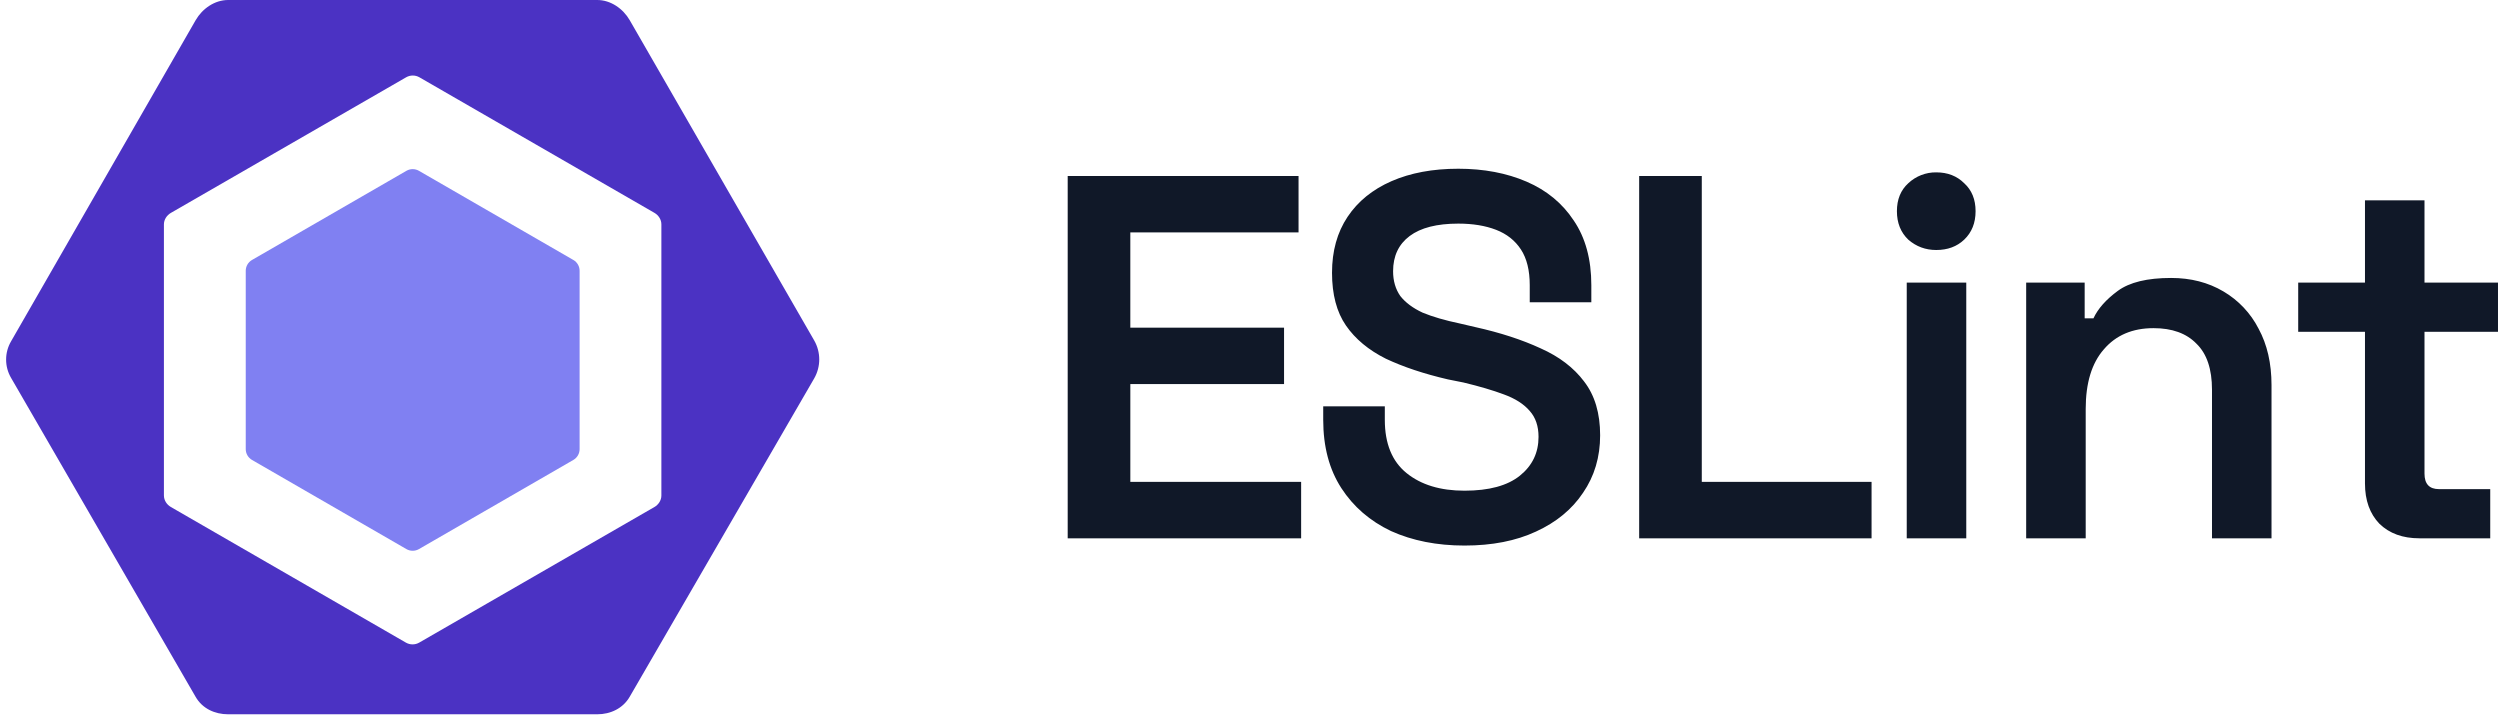
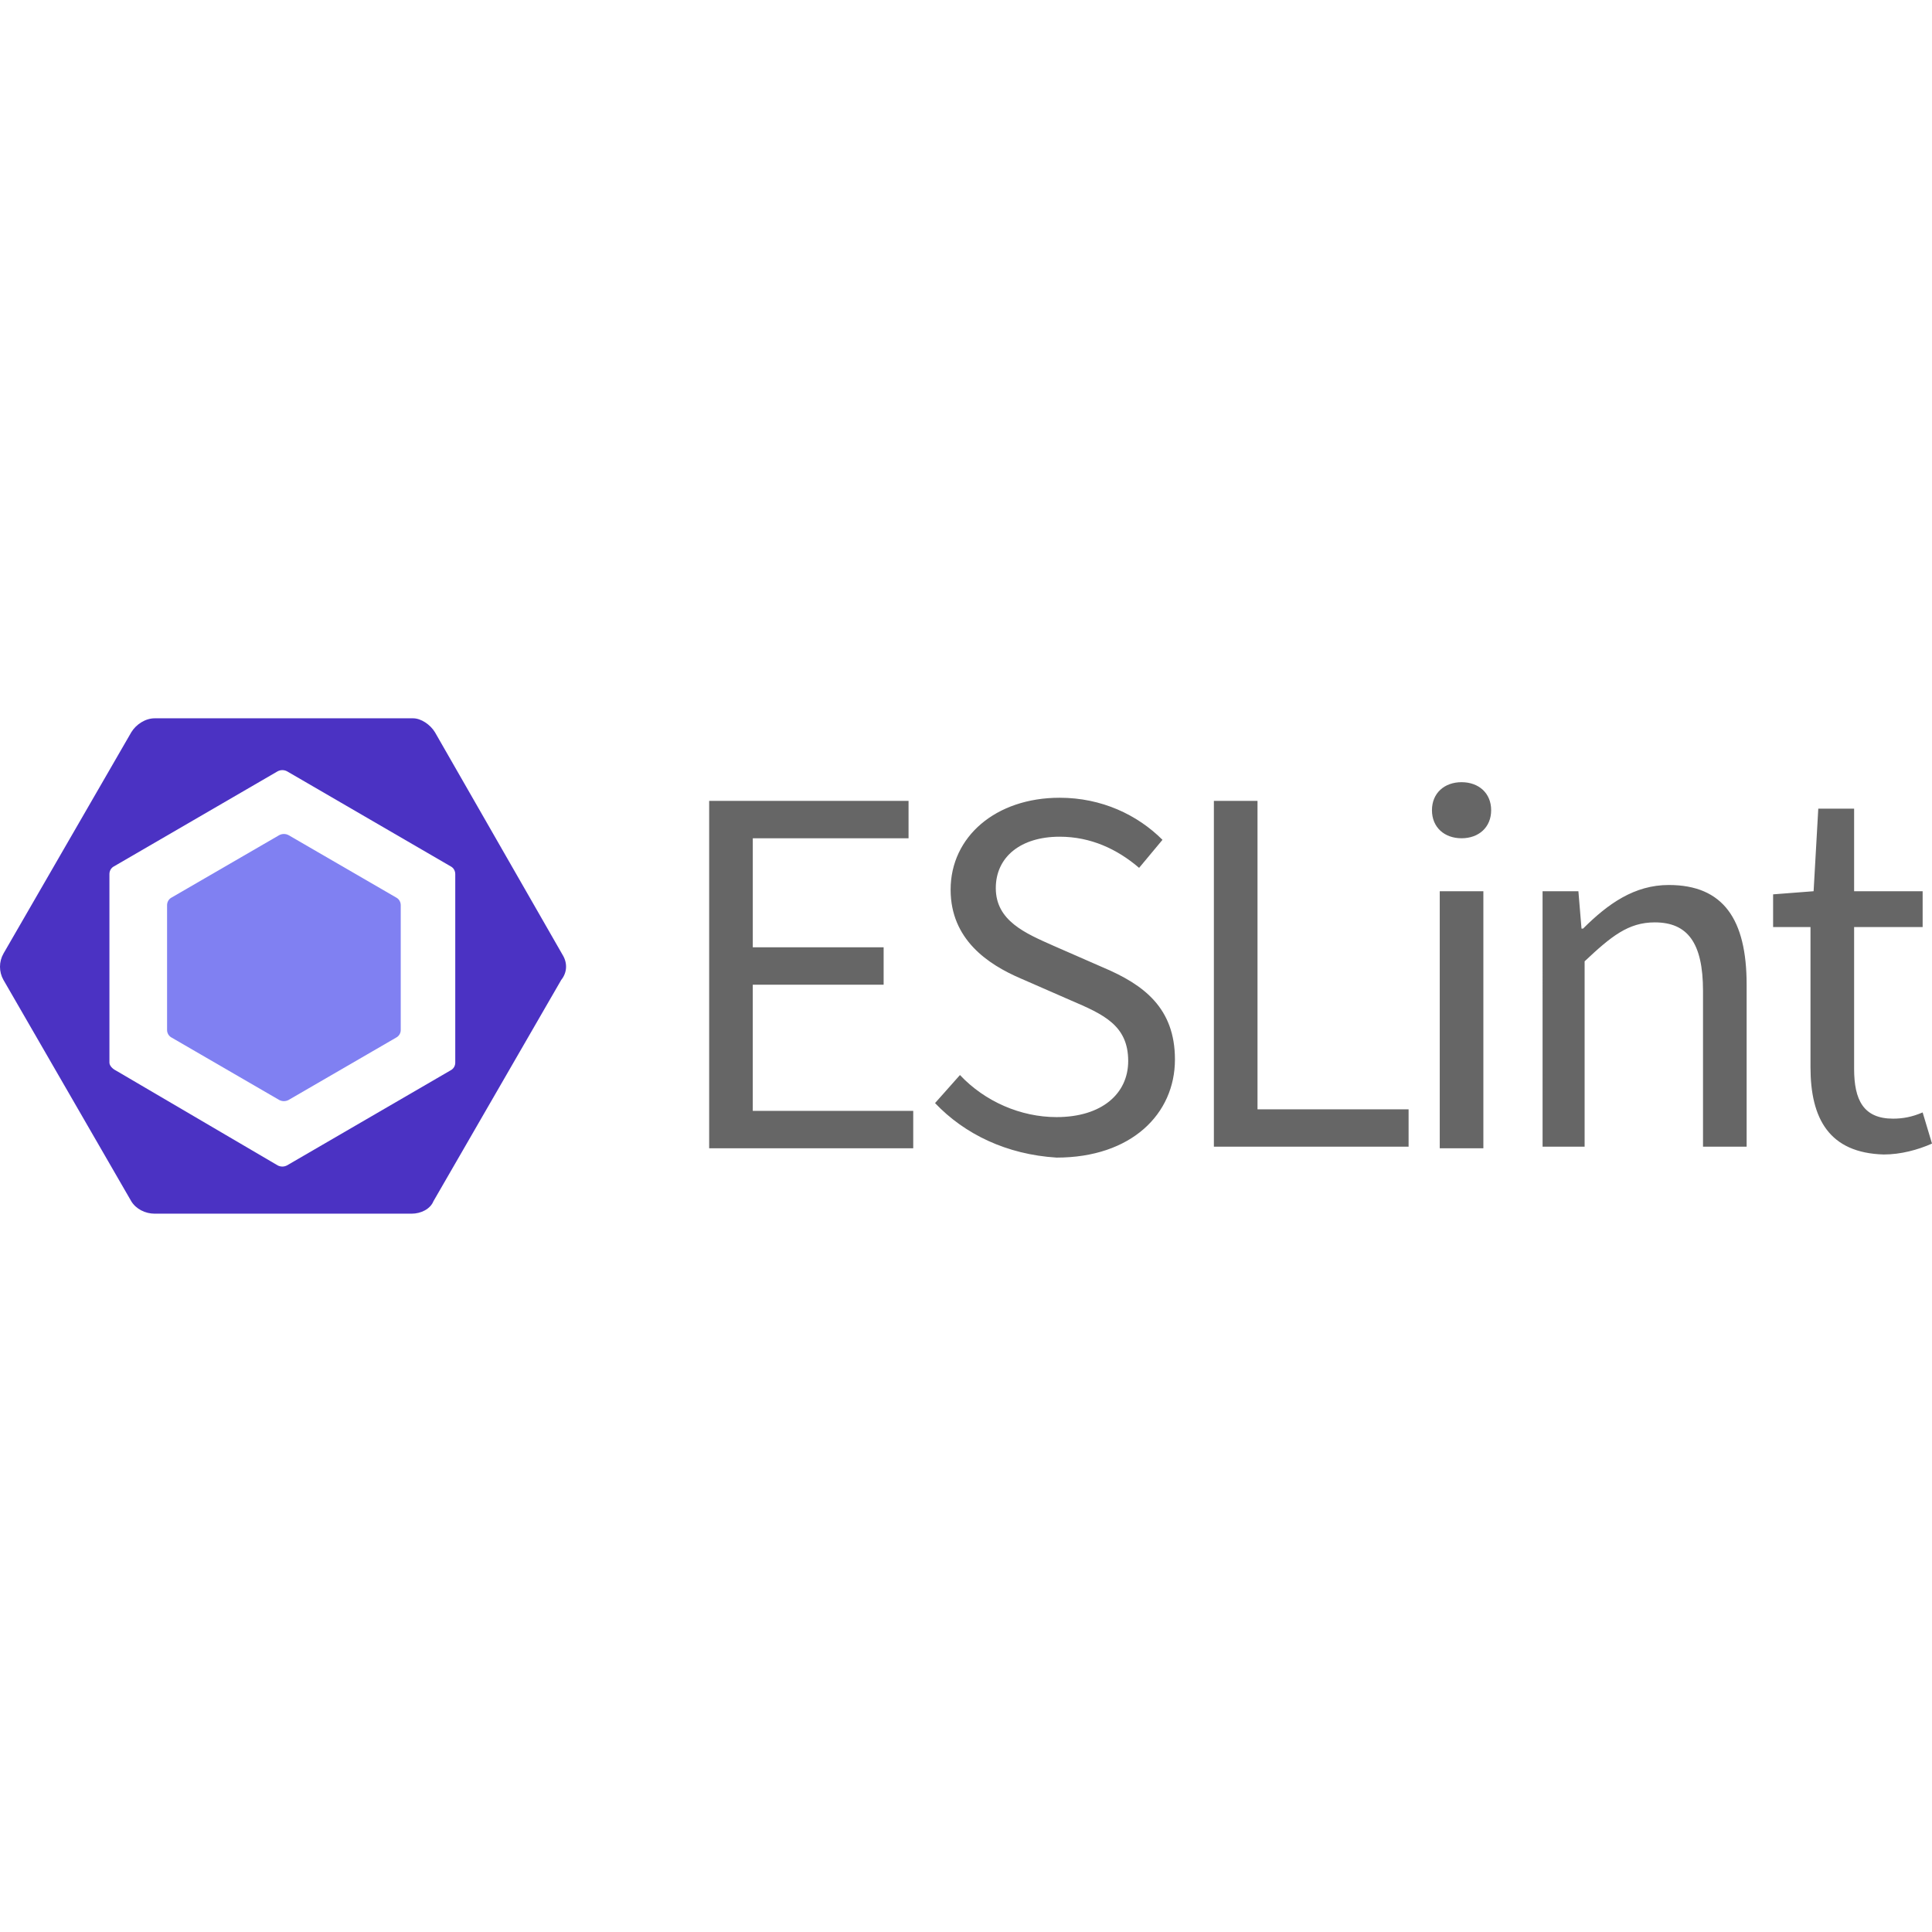
- <svg xmlns="http://www.w3.org/2000/svg" width="203" height="58" fill="none">
-   <path d="m46.557 21.11-12.54-7.24a1.014 1.014 0 0 0-1.015 0l-12.54 7.24a1.015 1.015 0 0 0-.508.878v14.48c0 .362.194.697.508.879l12.54 7.24c.314.181.7.181 1.015 0l12.54-7.24c.314-.181.507-.516.507-.879v-14.48c0-.363-.193-.697-.507-.879Z" fill="#8080F2" />
-   <path d="M.904 27.705 15.888 1.638C16.432.695 17.438 0 18.526 0h29.967c1.089 0 2.094.695 2.639 1.638l14.983 26.01a3.1 3.1 0 0 1 0 3.074L51.132 56.576c-.545.942-1.55 1.424-2.639 1.424H18.526c-1.088 0-2.094-.467-2.638-1.41L.905 30.694a2.94 2.94 0 0 1 0-2.99Zm12.407 12.534c0 .384.231.738.563.93L32.96 52.18c.332.192.748.192 1.08 0l19.1-11.011c.332-.192.564-.546.564-.93V18.216c0-.383-.229-.738-.56-.93L34.057 6.277a1.084 1.084 0 0 0-1.079 0l-19.102 11.01c-.332.192-.566.547-.566.93V40.24Z" fill="#4B32C3" />
-   <path d="M86.697 43.71V14.29h18.745v4.581h-13.66v7.733h12.483v4.582H91.783v7.943h13.869v4.581H86.697Zm32.222.589c-2.241 0-4.231-.393-5.968-1.177-1.709-.813-3.054-1.976-4.035-3.489-.98-1.513-1.471-3.362-1.471-5.547v-1.093h5.002v1.093c0 1.933.588 3.376 1.765 4.328 1.177.953 2.746 1.43 4.707 1.43 1.99 0 3.489-.407 4.497-1.22 1.009-.812 1.513-1.863 1.513-3.152 0-.868-.238-1.569-.714-2.101-.476-.56-1.177-1.009-2.102-1.345-.896-.336-1.989-.658-3.278-.967l-1.261-.252c-1.933-.448-3.614-1.008-5.043-1.68-1.401-.701-2.48-1.598-3.236-2.69-.757-1.094-1.135-2.523-1.135-4.288 0-1.765.42-3.278 1.261-4.539.84-1.26 2.031-2.227 3.572-2.9 1.541-.672 3.348-1.009 5.422-1.009 2.073 0 3.923.35 5.548 1.051 1.625.7 2.9 1.751 3.824 3.152.953 1.401 1.429 3.153 1.429 5.254v1.387h-5.001v-1.387c0-1.205-.238-2.172-.715-2.9-.476-.729-1.148-1.26-2.017-1.597-.869-.336-1.891-.504-3.068-.504-1.737 0-3.054.336-3.951 1.008-.896.673-1.345 1.625-1.345 2.858 0 .785.196 1.457.589 2.018.42.532 1.022.98 1.807 1.345.812.336 1.821.63 3.026.882l1.261.294c2.017.449 3.782 1.023 5.296 1.723 1.513.673 2.689 1.57 3.53 2.69.869 1.121 1.303 2.578 1.303 4.371 0 1.766-.462 3.32-1.387 4.666-.897 1.345-2.172 2.395-3.825 3.152-1.625.756-3.558 1.135-5.8 1.135Zm14.181-.589V14.29h5.085v24.839h13.786v4.581H133.1Zm21.727 0V22.948h4.834V43.71h-4.834Zm2.396-23.41c-.869 0-1.625-.28-2.269-.84-.617-.589-.925-1.36-.925-2.312 0-.953.308-1.71.925-2.27a3.255 3.255 0 0 1 2.269-.882c.925 0 1.681.294 2.27.882.616.56.924 1.317.924 2.27 0 .953-.308 1.723-.924 2.311-.589.56-1.345.841-2.27.841Zm7.302 23.41V22.948h4.75v2.9h.714c.364-.785 1.023-1.527 1.975-2.228.953-.7 2.396-1.05 4.329-1.05 1.598 0 3.012.364 4.245 1.092a7.435 7.435 0 0 1 2.858 3.026c.701 1.29 1.051 2.816 1.051 4.582v12.44h-4.833V31.648c0-1.681-.421-2.928-1.261-3.74-.813-.841-1.976-1.262-3.489-1.262-1.709 0-3.054.575-4.034 1.724-.981 1.12-1.471 2.732-1.471 4.833V43.71h-4.834Zm31.924 0c-1.345 0-2.424-.392-3.236-1.177-.785-.812-1.177-1.905-1.177-3.278V26.941h-5.422v-3.993h5.422v-6.683h4.833v6.683h5.968v3.993h-5.968v11.516c0 .84.393 1.26 1.177 1.26h4.161v3.993h-5.758Z" fill="#101828" />
+ <svg xmlns="http://www.w3.org/2000/svg" viewBox="0 0 128 128">
+   <path fill="#8080f2" d="m11.378 59.459 7.121-4.128a.658.658 0 0 1 .62 0l7.121 4.128c.206.103.31.31.31.516v8.256a.568.568 0 0 1-.31.516l-7.121 4.129a.658.658 0 0 1-.62 0l-7.12-4.129a.567.567 0 0 1-.31-.516v-8.256c0-.206.103-.413.31-.516" />
+   <path fill="#4b32c3" d="M37.283 63.278 28.82 48.519c-.31-.516-.929-.929-1.445-.929H10.243c-.62 0-1.238.413-1.548.93L.232 63.173a1.773 1.773 0 0 0 0 1.755l8.463 14.655c.31.516.929.826 1.548.826h17.029c.62 0 1.238-.31 1.445-.826l8.463-14.655c.412-.516.412-1.135.103-1.651m-7.121 7.12a.567.567 0 0 1-.31.517L19.016 77.21a.658.658 0 0 1-.62 0L7.663 70.915c-.206-.104-.413-.31-.413-.516V57.91c0-.206.103-.413.31-.516L18.396 51.1a.658.658 0 0 1 .62 0l10.836 6.295c.206.103.31.31.31.516z" />
+   <path fill="#666" d="M46.984 53.06h13.21v2.477h-10.32v7.224h8.669v2.477h-8.67v8.36h10.631v2.477h-13.52Zm14.965 20.022 1.651-1.858c1.651 1.755 4.025 2.787 6.399 2.787 2.993 0 4.747-1.548 4.747-3.716 0-2.373-1.651-3.096-3.818-4.025l-3.303-1.444c-2.167-.93-4.644-2.58-4.644-5.883 0-3.509 2.993-6.09 7.224-6.09 2.787 0 5.16 1.136 6.812 2.787l-1.548 1.858c-1.445-1.238-3.2-2.064-5.264-2.064-2.58 0-4.231 1.342-4.231 3.406 0 2.167 1.96 2.993 3.819 3.818l3.302 1.445c2.683 1.135 4.748 2.683 4.748 6.09 0 3.611-2.89 6.501-7.844 6.501-3.303-.206-6.09-1.548-8.05-3.612zM80.423 53.06h2.89v20.435h10.01v2.477h-12.9Zm14.448.62c0-1.136.826-1.858 1.961-1.858 1.135 0 1.961.722 1.961 1.857s-.826 1.858-1.96 1.858c-1.136 0-1.962-.722-1.962-1.858zm.516 5.366h2.89v17.029h-2.89zm6.812 0h2.374l.206 2.477h.103c1.652-1.651 3.406-2.89 5.677-2.89 3.612 0 5.16 2.27 5.16 6.605v10.734h-2.89v-10.32c0-3.2-1.032-4.542-3.2-4.542-1.754 0-2.89.93-4.644 2.58v12.282H102.2zm17.751 11.662V61.42h-2.477v-2.167l2.683-.207.31-5.47h2.374v5.47h4.54v2.374h-4.54v9.392c0 2.064.619 3.302 2.58 3.302.62 0 1.238-.103 1.96-.413l.62 2.064c-.929.413-2.064.723-3.2.723-3.611-.103-4.85-2.374-4.85-5.78z" />
</svg>
